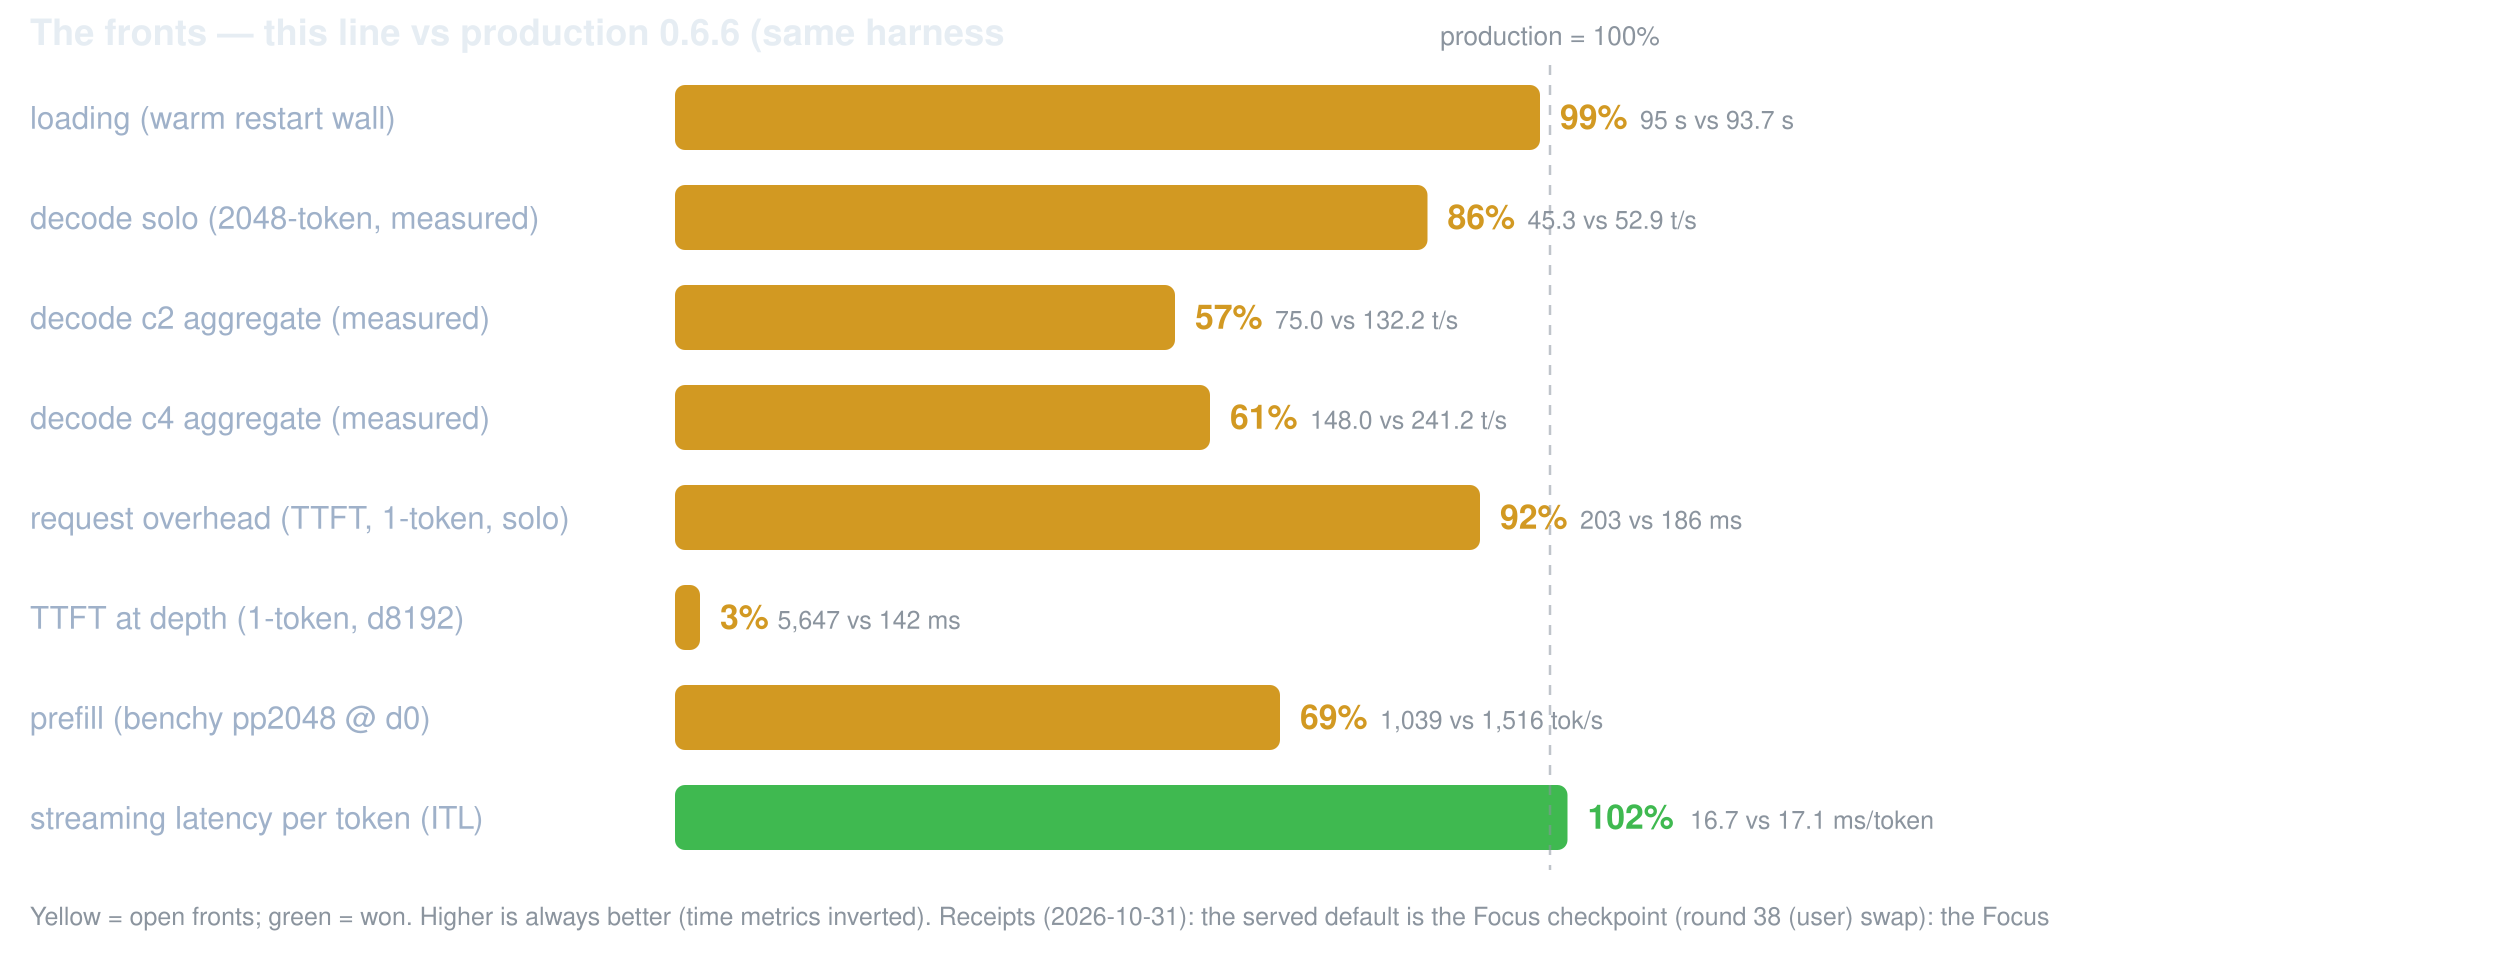
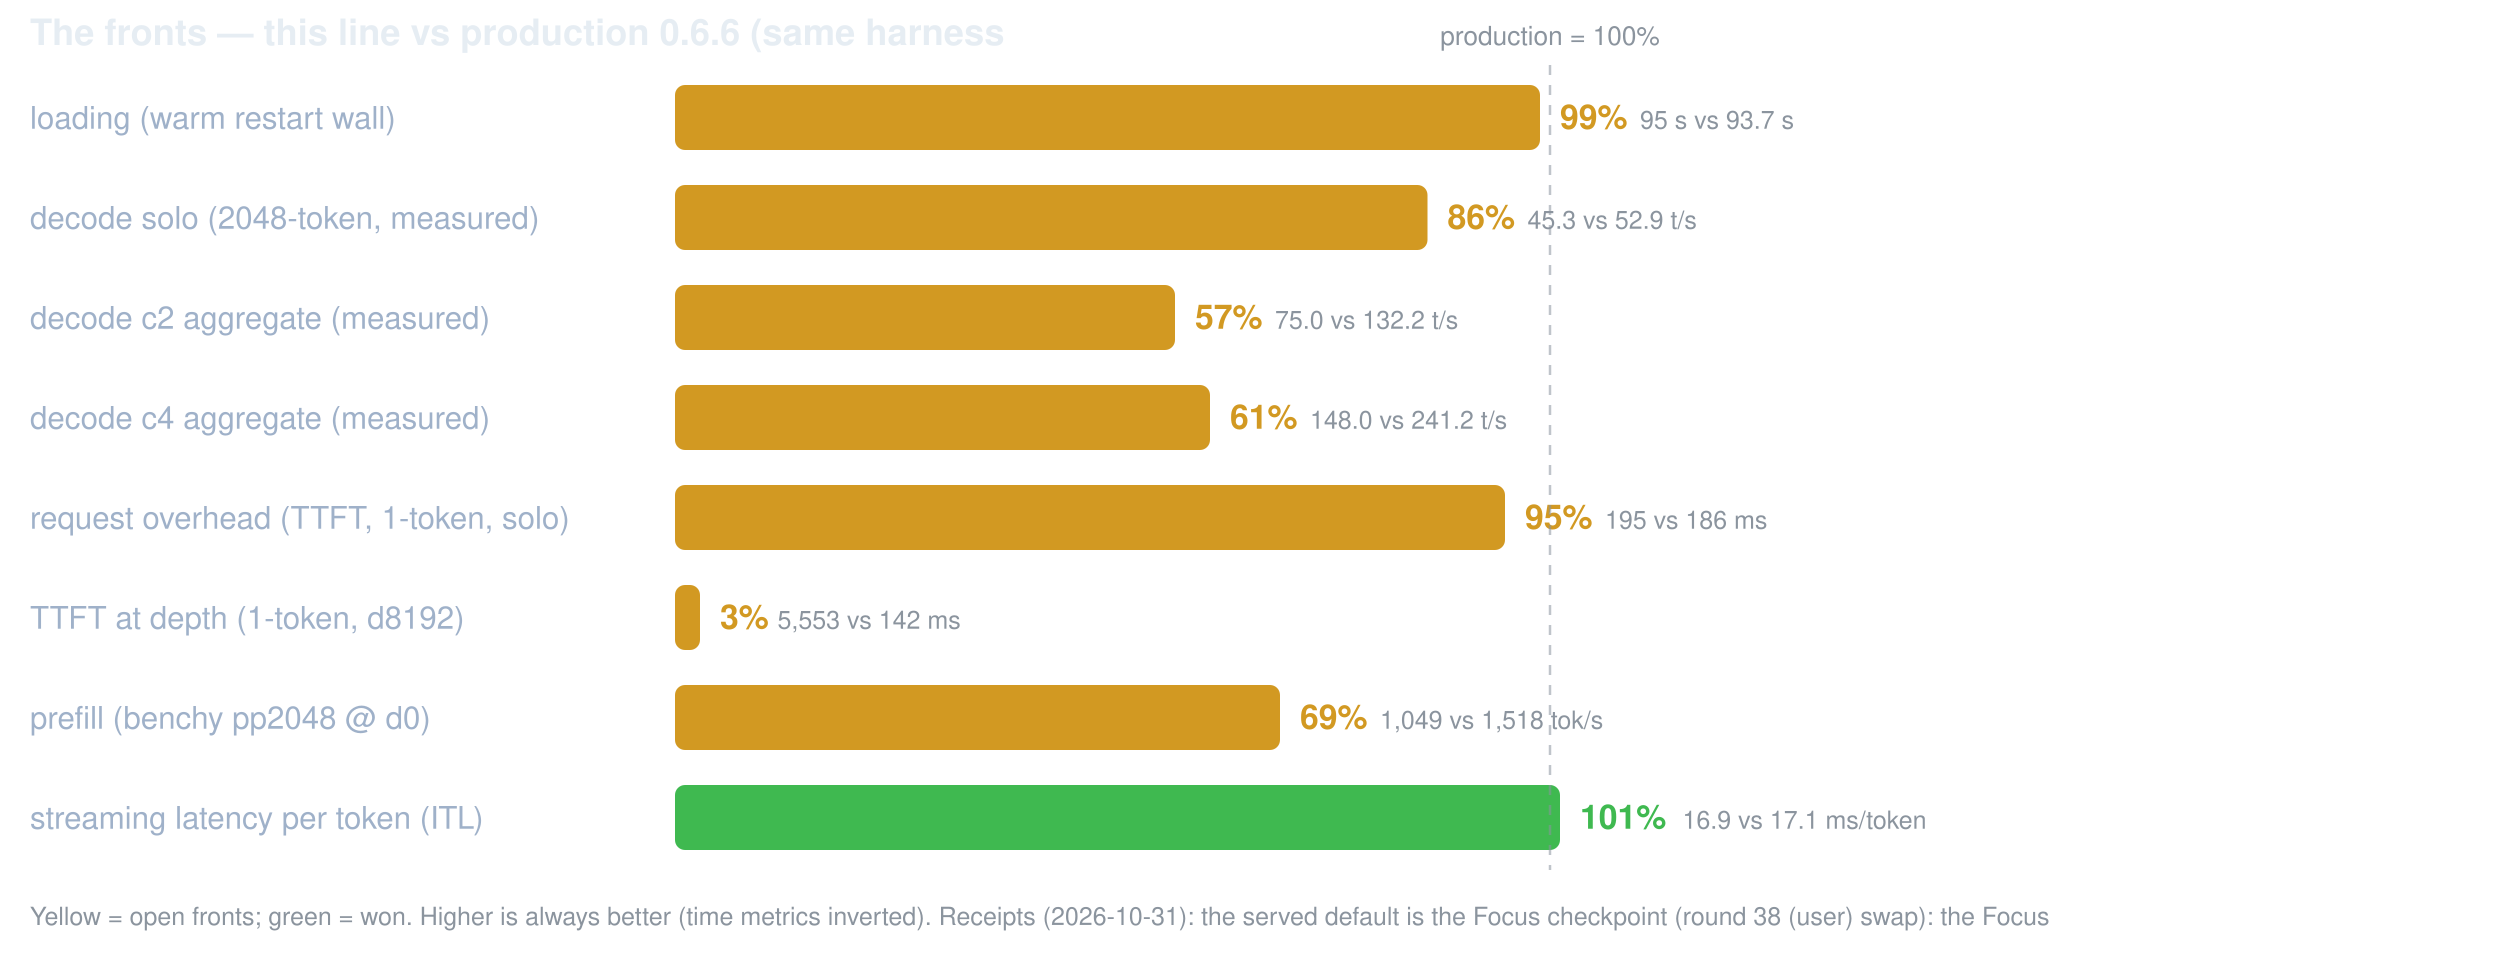
<svg xmlns="http://www.w3.org/2000/svg" viewBox="0 0 1000 390" width="1000" height="390" font-family="ui-sans-serif, -apple-system, 'Segoe UI', Helvetica, Arial, sans-serif">
  <text x="12" y="18" font-size="14.5" font-weight="700" fill="#e6edf3">The fronts — this line vs production 0.6.6 (same harness</text>
  <text x="620" y="18" font-size="10.5" fill="#8b949e" text-anchor="middle">production = 100%</text>
  <g>
    <text x="12" y="51.5" font-size="12.5" fill="#9fb1c9">loading (warm restart wall)</text>
    <rect x="270" y="34" width="346" height="26" rx="4" fill="#d29922" />
    <text x="624" y="51.5" font-size="13.5" font-weight="700" fill="#d29922">99%</text>
    <text x="656" y="51.5" font-size="10" fill="#8b949e">95 s vs 93.7 s</text>
    <text x="12" y="91.5" font-size="12.5" fill="#9fb1c9">decode solo (2048-token, measured)</text>
    <rect x="270" y="74" width="301" height="26" rx="4" fill="#d29922" />
    <text x="579" y="91.5" font-size="13.5" font-weight="700" fill="#d29922">86%</text>
    <text x="611" y="91.5" font-size="10" fill="#8b949e">45.3 vs 52.9 t/s</text>
    <text x="12" y="131.5" font-size="12.5" fill="#9fb1c9">decode c2 aggregate (measured)</text>
    <rect x="270" y="114" width="200" height="26" rx="4" fill="#d29922" />
    <text x="478" y="131.5" font-size="13.5" font-weight="700" fill="#d29922">57%</text>
    <text x="510" y="131.5" font-size="10" fill="#8b949e">75.0 vs 132.2 t/s</text>
    <text x="12" y="171.5" font-size="12.5" fill="#9fb1c9">decode c4 aggregate (measured)</text>
    <rect x="270" y="154" width="214" height="26" rx="4" fill="#d29922" />
    <text x="492" y="171.5" font-size="13.5" font-weight="700" fill="#d29922">61%</text>
    <text x="524" y="171.5" font-size="10" fill="#8b949e">148.0 vs 241.2 t/s</text>
    <text x="12" y="211.5" font-size="12.5" fill="#9fb1c9">request overhead (TTFT, 1-token, solo)</text>
-     <rect x="270" y="194" width="322" height="26" rx="4" fill="#d29922" />
-     <text x="600" y="211.5" font-size="13.5" font-weight="700" fill="#d29922">92%</text>
-     <text x="632" y="211.5" font-size="10" fill="#8b949e">203 vs 186 ms</text>
+     <rect x="270" y="194" width="332" height="26" rx="4" fill="#d29922" />
+     <text x="610" y="211.5" font-size="13.5" font-weight="700" fill="#d29922">95%</text>
+     <text x="642" y="211.5" font-size="10" fill="#8b949e">195 vs 186 ms</text>
    <text x="12" y="251.5" font-size="12.5" fill="#9fb1c9">TTFT at depth (1-token, d8192)</text>
    <rect x="270" y="234" width="10" height="26" rx="4" fill="#d29922" />
    <text x="288" y="251.5" font-size="13.5" font-weight="700" fill="#d29922">3%</text>
-     <text x="311" y="251.5" font-size="10" fill="#8b949e">5,647 vs 142 ms</text>
+     <text x="311" y="251.5" font-size="10" fill="#8b949e">5,553 vs 142 ms</text>
    <text x="12" y="291.5" font-size="12.5" fill="#9fb1c9">prefill (benchy pp2048 @ d0)</text>
    <rect x="270" y="274" width="242" height="26" rx="4" fill="#d29922" />
    <text x="520" y="291.5" font-size="13.5" font-weight="700" fill="#d29922">69%</text>
-     <text x="552" y="291.5" font-size="10" fill="#8b949e">1,039 vs 1,516 tok/s</text>
+     <text x="552" y="291.5" font-size="10" fill="#8b949e">1,049 vs 1,518 tok/s</text>
    <text x="12" y="331.5" font-size="12.5" fill="#9fb1c9">streaming latency per token (ITL)</text>
-     <rect x="270" y="314" width="357" height="26" rx="4" fill="#3fb950" />
-     <text x="635" y="331.5" font-size="13.5" font-weight="700" fill="#3fb950">102%</text>
-     <text x="676" y="331.5" font-size="10" fill="#8b949e">16.7 vs 17.1 ms/token</text>
+     <rect x="270" y="314" width="354" height="26" rx="4" fill="#3fb950" />
+     <text x="632" y="331.5" font-size="13.5" font-weight="700" fill="#3fb950">101%</text>
+     <text x="673" y="331.5" font-size="10" fill="#8b949e">16.9 vs 17.1 ms/token</text>
  </g>
  <line x1="620" y1="26" x2="620" y2="348" stroke="#8b949e" stroke-opacity="0.55" stroke-dasharray="4 4" />
  <text x="12" y="370" font-size="10" fill="#8b949e">Yellow = open fronts; green = won. Higher is always better (time metrics inverted). Receipts (2026-10-31): the served default is the Focus checkpoint (round 38 (user) swap): the Focus</text>
</svg>
